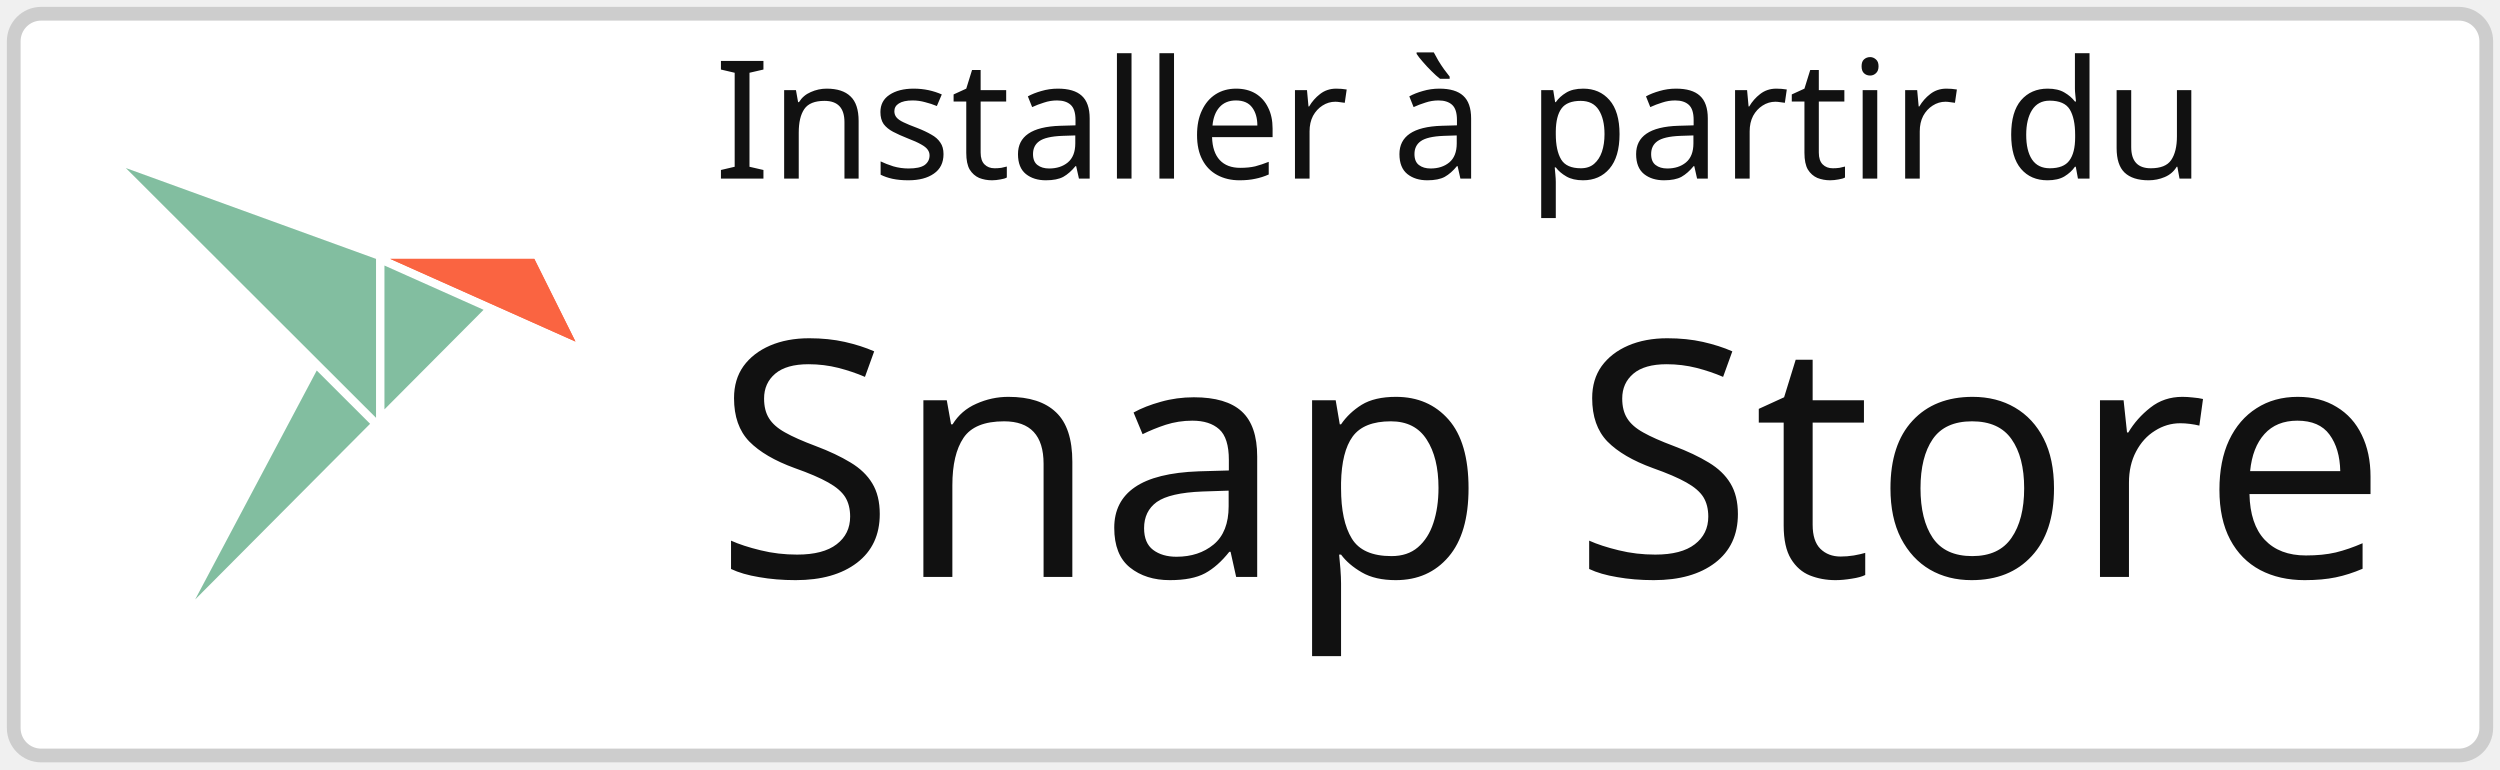
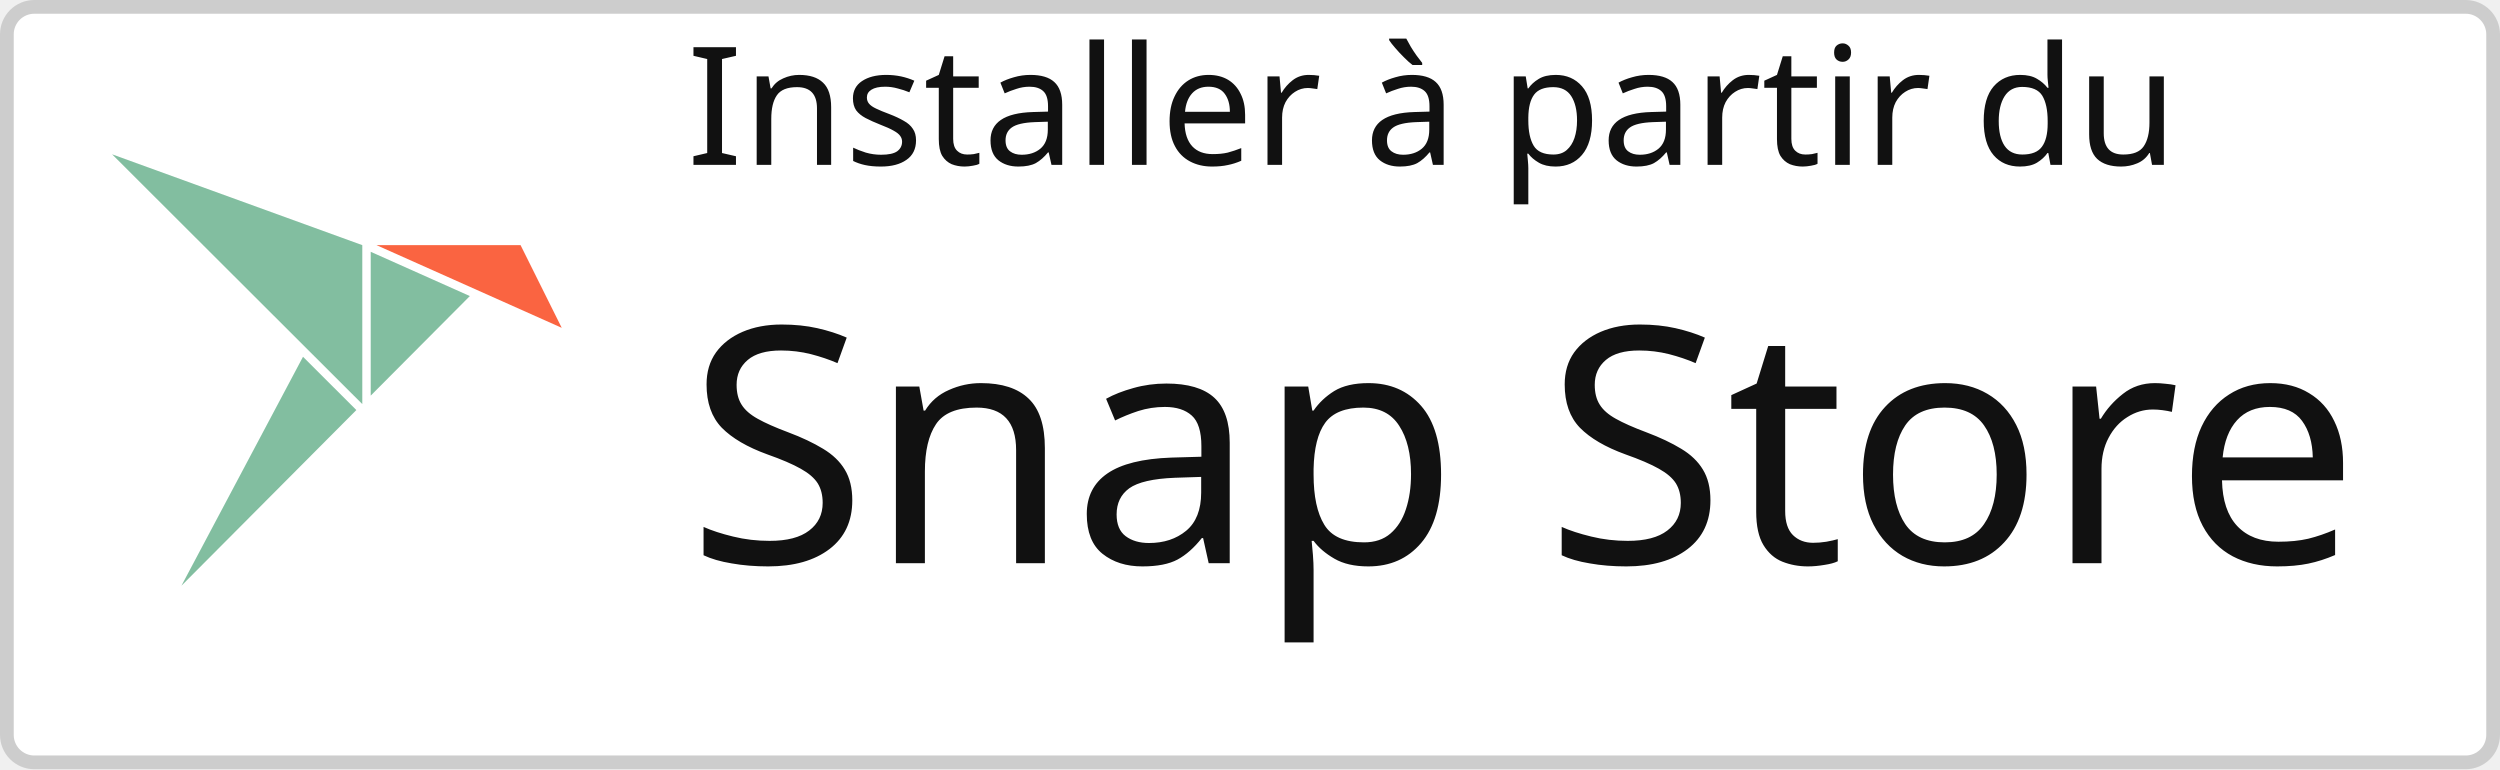
- <svg xmlns="http://www.w3.org/2000/svg" xmlns:xlink="http://www.w3.org/1999/xlink" width="182px" height="56px" viewBox="0 0 182 56" version="1.1">
-   <defs>
-     <polygon id="path-1" points="10.552 0.559 0.061 0.559 13.549 6.58" />
-   </defs>
-   <g id="Other-languages" stroke="none" stroke-width="1" fill="none" fill-rule="evenodd">
-     <g id="FR" transform="translate(-4, -113)">
-       <g id="[FR]-snap-store-white" transform="translate(5, 114)">
-         <rect id="Rectangle-path" stroke="#CDCDCD" fill="#FFFFFF" x="0" y="0" width="180" height="54" rx="2" />
-         <g id="logo" transform="translate(8, 11)">
-           <g>
-             <polygon id="Fill-2265" fill="#82BEA0" fill-rule="nonzero" points="18.988 17.802 26.205 10.553 18.988 7.331" />
-             <polygon id="Fill-2266" fill="#82BEA0" fill-rule="nonzero" points="5.208 31.641 17.942 18.852 14.059 14.974" />
-             <polygon id="Fill-2267" fill="#82BEA0" fill-rule="nonzero" points="0.16 0.233 18.375 18.417 18.375 6.846" />
-             <g id="Fill-2268" transform="translate(19.34483, 6.285714)" fill="#FA6441" fill-rule="nonzero">
-               <polygon id="path-2" points="10.552 0.559 0.061 0.559 13.549 6.58" />
-             </g>
-             <g id="colour/snappy-accent-Clipped" transform="translate(19.34483, 6.285714)">
-               <mask id="mask-2" fill="white">
-                 <use xlink:href="#path-1" />
-               </mask>
-               <g id="path-2" />
-               <g id="colour/snappy-accent" mask="url(#mask-2)">
-                 <g transform="translate(-19.91379, -9.142857)" id="Rectangle-2">
-                   <g transform="translate(0.343092, 0.497771)">
-                     <rect id="Rectangle-path" fill="#FA6441" fill-rule="nonzero" x="0" y="0" width="101.276" height="34.857" />
-                   </g>
-                 </g>
-               </g>
-             </g>
-           </g>
-         </g>
-         <text id="Installer-à-partir-d" font-family="Ubuntu" font-size="12" font-weight="normal" line-spacing="24" fill="#111111">
-           <tspan x="51" y="12">Installer à partir du</tspan>
-         </text>
-         <text id="Snap-Store" font-family="Ubuntu" font-size="24" font-weight="normal" line-spacing="24" fill="#111111">
-           <tspan x="51" y="41">Snap Store</tspan>
-         </text>
+ <svg xmlns="http://www.w3.org/2000/svg" width="182px" height="56px" viewBox="0 0 182 56" version="1.1">
+   <g id="[FR]-snap-store-white" stroke="none" stroke-width="1" fill="none" fill-rule="evenodd">
+     <g id="White-badge">
+       <rect id="Rectangle-path" stroke="#CDCDCD" stroke-width="1" fill="#FFFFFF" fill-rule="evenodd" x="0.5" y="0.5" width="181" height="55" rx="2" />
+       <g id="logo" transform="translate(8, 11)" fill-rule="nonzero">
+         <path d="M18.988,17.802 L18.988,7.331 L26.205,10.553 L18.988,17.802 Z M5.208,31.641 L14.059,14.974 L17.942,18.852 L5.208,31.641 Z M0.16,0.233 L18.375,6.846 L18.375,18.417 L0.16,0.233 Z" id="body" fill="#82BEA0" />
+         <polygon id="head" fill="#FA6441" points="29.897 6.845 19.406 6.845 32.894 12.866" />
      </g>
+       <text id="Get-it-from-the" font-family="Ubuntu" font-size="12" font-weight="normal" line-spacing="24" fill="#111111">
+         <tspan x="50" y="12">Installer à partir du</tspan>
+       </text>
+       <text id="Snap-Store" font-family="Ubuntu" font-size="24" font-weight="normal" line-spacing="24" fill="#111111">
+         <tspan x="50" y="41">Snap Store</tspan>
+       </text>
    </g>
  </g>
</svg>
